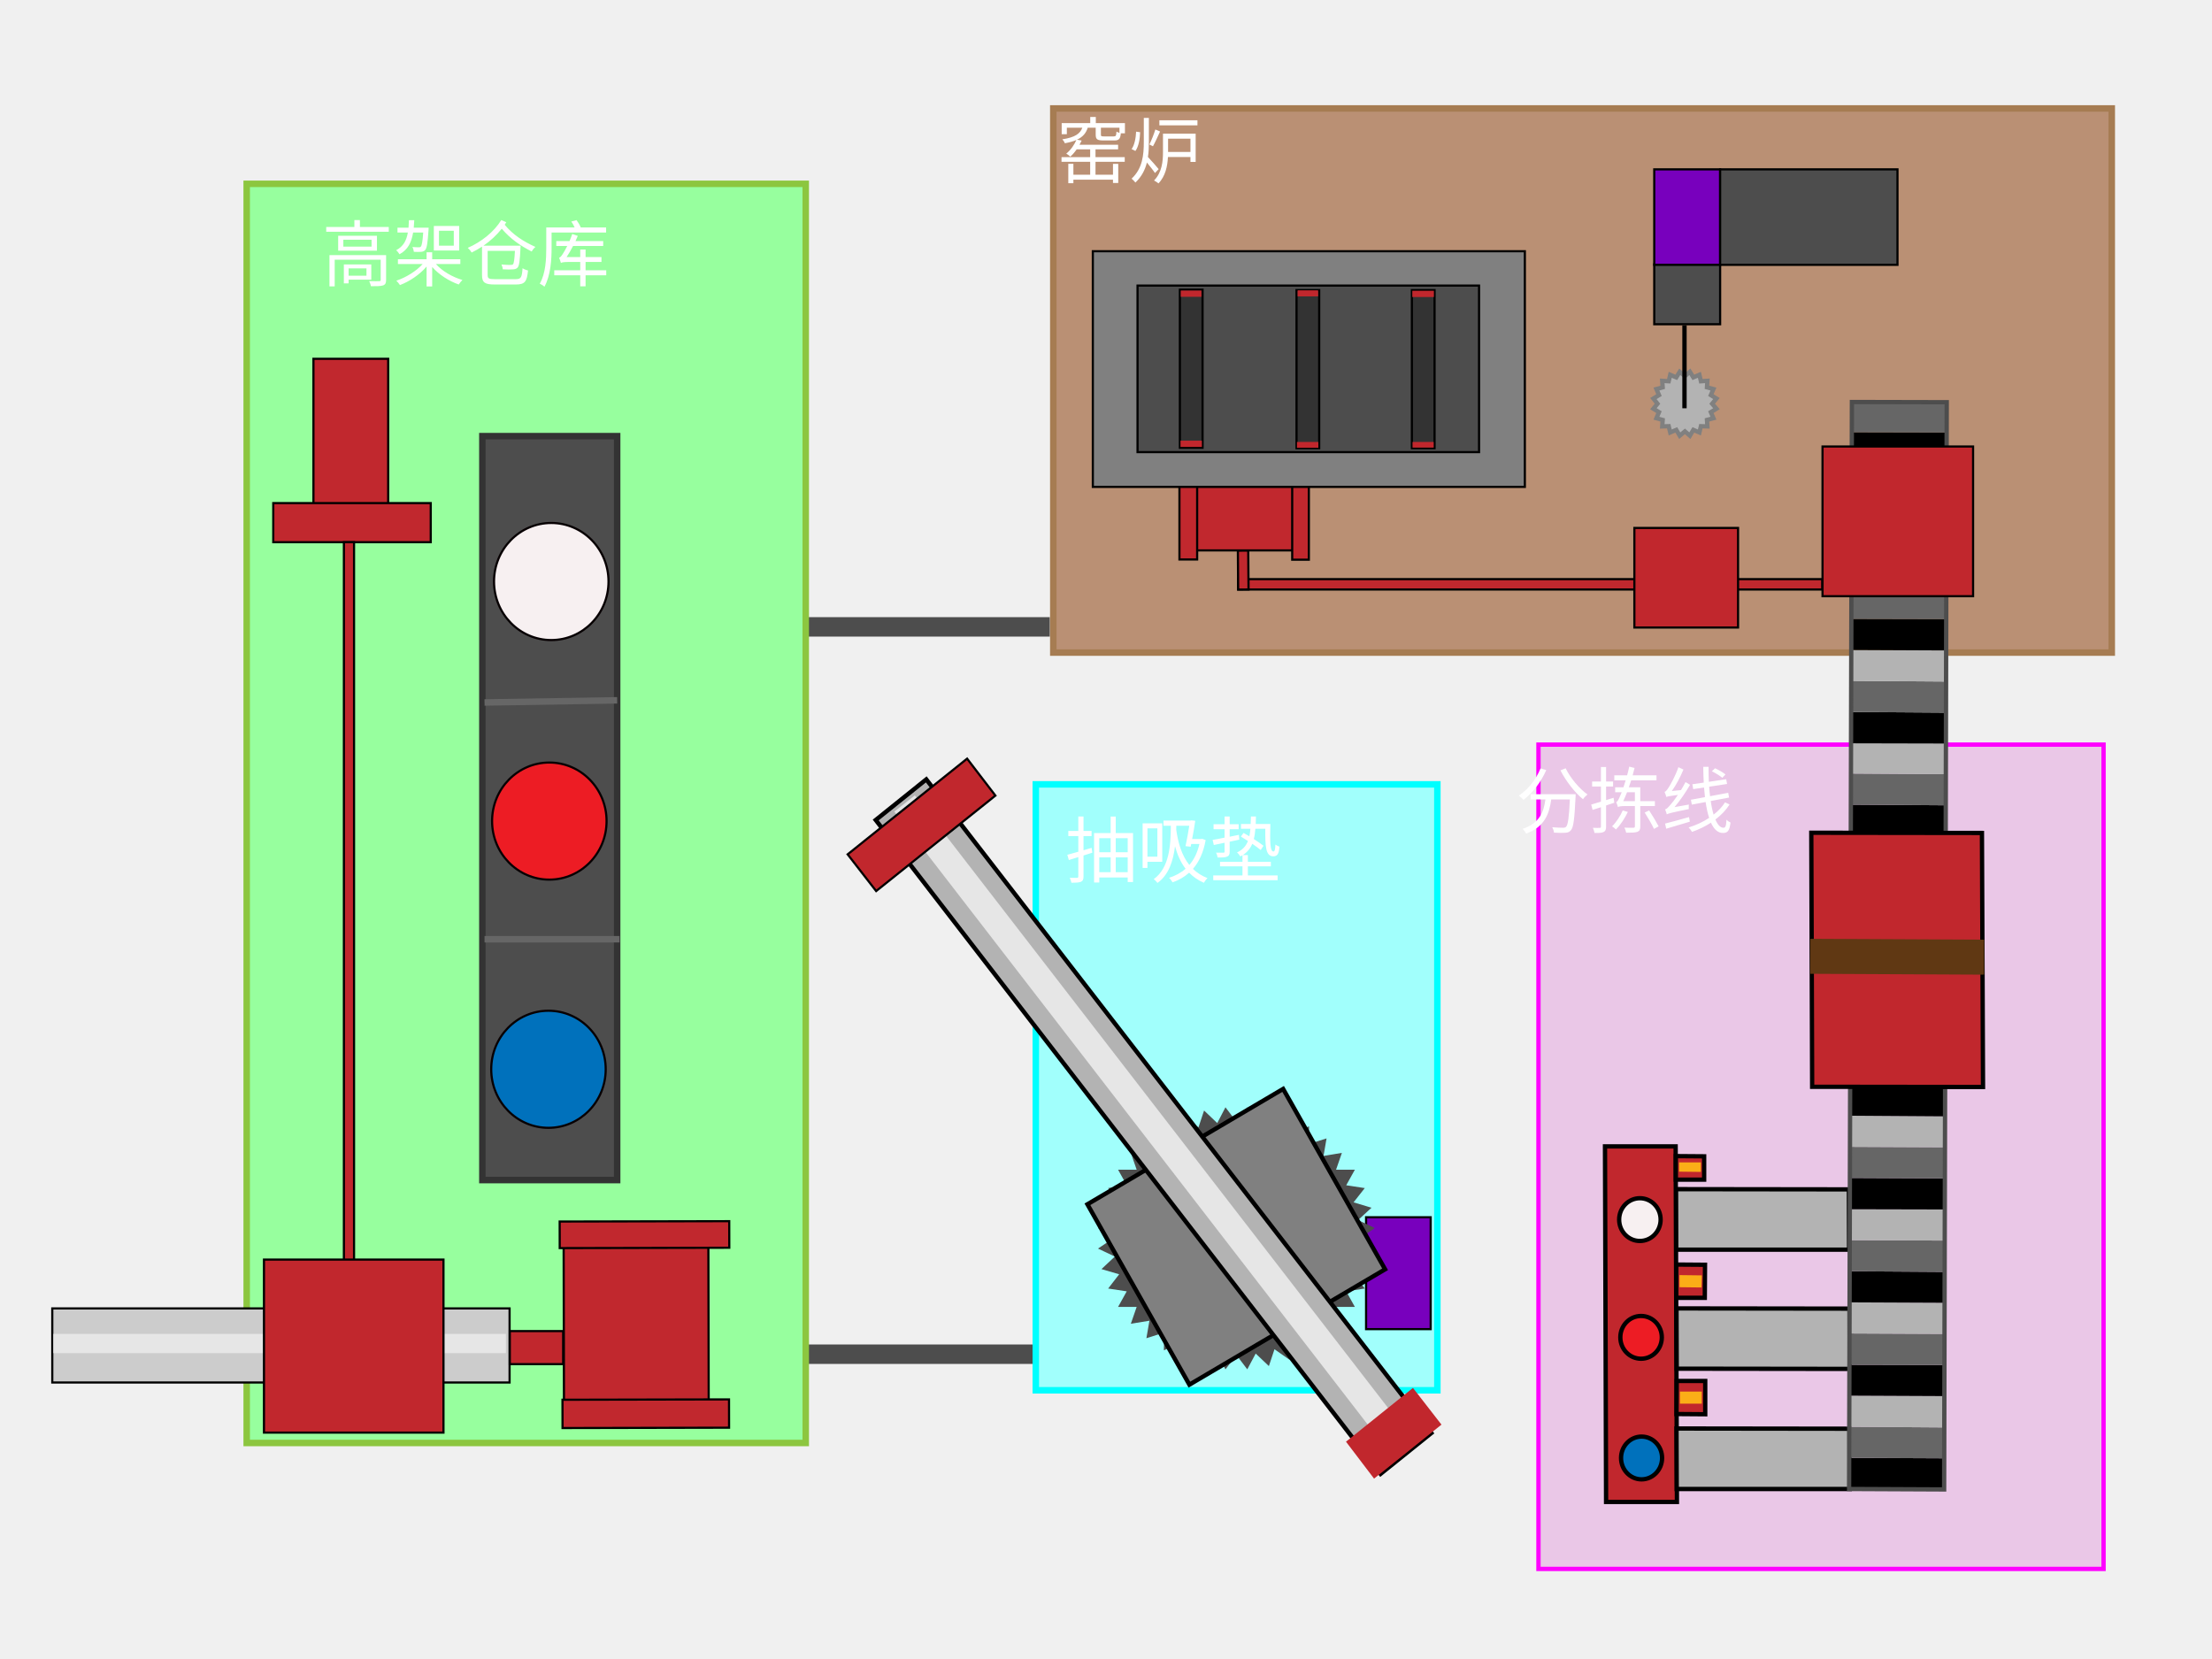
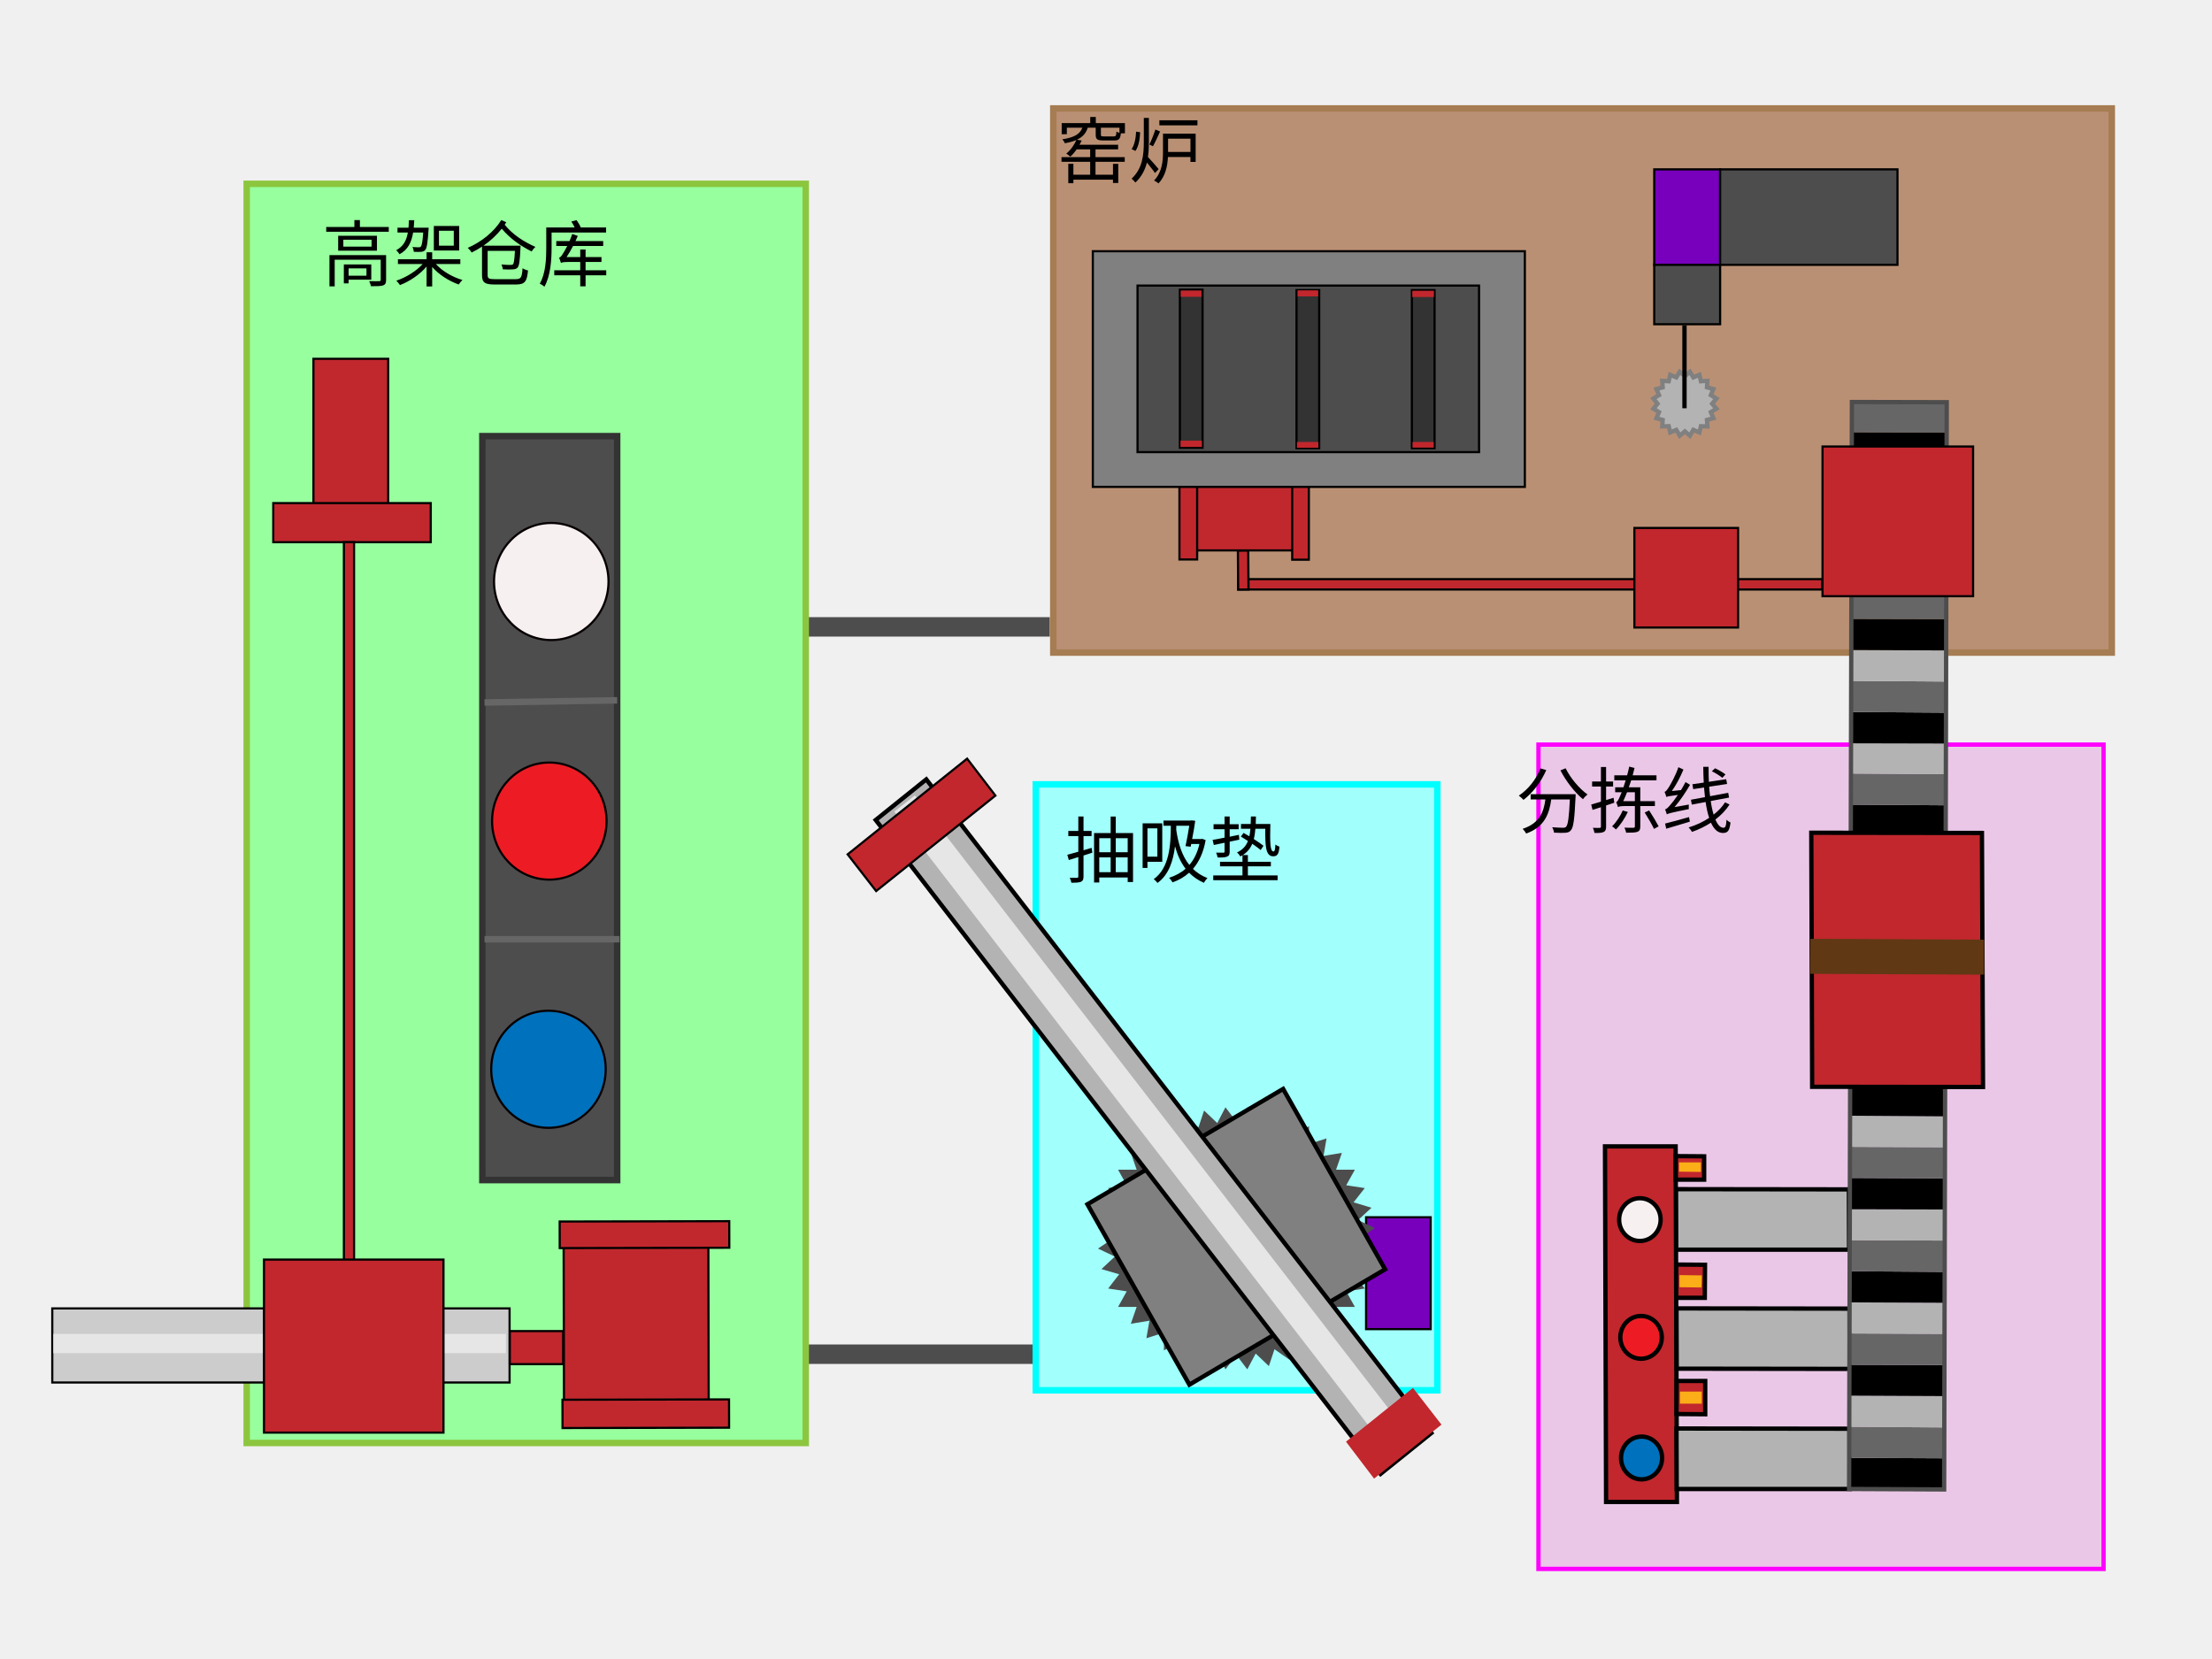
<svg xmlns="http://www.w3.org/2000/svg" xmlns:xlink="http://www.w3.org/1999/xlink" version="1.1" x="0px" y="0px" viewBox="0 0 1024 768" style="enable-background:new 0 0 1024 768;" xml:space="preserve" id="svg428">
  <defs id="defs432">
    <rect x="133.731" y="104.119" width="243.582" height="40.119" id="rect437" />
    <rect x="122.269" y="99.343" width="237.851" height="54.448" id="rect646" />
    <rect x="133.731" y="104.119" width="243.582" height="40.119" id="rect437-0" />
    <rect x="133.731" y="104.119" width="245.493" height="84.06" id="rect437-0-3" />
    <rect x="133.731" y="104.119" width="220.657" height="112.716" id="rect437-0-7" />
  </defs>
  <style type="text/css" id="style2">
	.st0{fill:none;stroke:#4D4D4D;stroke-width:9;stroke-miterlimit:10;}
	.st1{fill:#97FF9E;stroke:#8CC63F;stroke-width:3;stroke-miterlimit:10;}
	.st2{fill:#4D4D4D;stroke:#333333;stroke-width:3;stroke-miterlimit:10;}
	.st3{fill:#C1282E;stroke:#000000;stroke-miterlimit:10;}
	.st4{fill:none;stroke:#C1272D;stroke-width:3;stroke-miterlimit:10;}
	.st5{fill:#CCCCCC;stroke:#000000;stroke-miterlimit:10;}
	.st6{fill:none;stroke:#666666;stroke-width:3;stroke-miterlimit:10;}
	.st7{fill:#E6E6E6;}
	.st8{fill:#C1272D;stroke:#000000;stroke-miterlimit:10;}
	.st9{fill:#F7F0F1;stroke:#070002;stroke-miterlimit:10;}
	.st10{fill:#0071BC;stroke:#070002;stroke-miterlimit:10;}
	.st11{fill:#ED1C24;stroke:#070002;stroke-miterlimit:10;}
	.st12{fill:#C1272D;stroke:#020002;stroke-miterlimit:10;}
	.st13{fill:#C1282E;stroke:#000000;stroke-width:1;stroke-miterlimit:10;}
	.st14{fill:#A1FFFC;stroke:#00FFFF;stroke-width:3;stroke-miterlimit:10;}
	.st15{fill:#7800BD;stroke:#000000;stroke-miterlimit:10;}
	.st16{fill:#4D4D4D;}
	.st17{fill:#808080;stroke:#000000;stroke-width:2;stroke-miterlimit:10;}
	.st18{fill:#B3B3B3;stroke:#000000;stroke-width:2;stroke-miterlimit:10;}
	.st19{fill:#C1272D;}
	.st20{fill:#EAC7E7;stroke:#FF00FF;stroke-width:2;stroke-miterlimit:10;}
	.st21{fill:#C1272D;stroke:#000000;stroke-width:2;stroke-miterlimit:10;}
	.st22{fill:#F7F0F1;stroke:#000000;stroke-width:2;stroke-miterlimit:10;}
	.st23{fill:#ED1C24;stroke:#000000;stroke-width:2;stroke-miterlimit:10;}
	.st24{fill:#0071BC;stroke:#000000;stroke-width:2;stroke-miterlimit:10;}
	.st25{fill:#FBAE17;stroke:#FBAE17;stroke-width:2;stroke-miterlimit:10;}
	.st26{fill:#BA9074;stroke:#A67C52;stroke-width:3;stroke-miterlimit:10;}
	.st27{fill:#808080;stroke:#000000;stroke-miterlimit:10;}
	.st28{fill:#4D4D4D;stroke:#000000;stroke-miterlimit:10;}
	.st29{fill:#333333;stroke:#000000;stroke-miterlimit:10;}
	.st30{fill:#B3B3B3;stroke:#808080;stroke-width:2;stroke-miterlimit:10;}
	.st31{fill:none;stroke:#000000;stroke-width:2;stroke-miterlimit:10;}
	.st32{fill:#666666;}
	.st33{fill:#B3B3B3;}
	.st34{fill:none;stroke:#4D4D4D;stroke-width:2;stroke-miterlimit:10;}
	.st35{fill:#603813;}
</style>
  <g id="Ebene_1">
    <path class="st0" d="M372.3,308.1" id="path4" />
    <path class="st0" d="M373.7,503.2" id="path6" />
    <line class="st0" x1="372.7" y1="626.9" x2="479.7" y2="626.9" id="line8" />
    <line class="st0" x1="374.2" y1="290.2" x2="486" y2="290.2" id="line10" />
  </g>
  <g id="Hochregallager">
    <a xlink:href="https://neo-ideas.de/IT2/#Hochregal" id="a15">
      <rect x="114.2" y="85.1" class="st1" width="258.8" height="582.9" id="rect13" />
    </a>
    <a xlink:href="https://neo-ideas.de/IT2/#Hochregal" id="a19">
      <rect x="223.3" y="201.9" class="st2" width="62.4" height="344.4" id="rect17" />
    </a>
    <a xlink:href="https://neo-ideas.de/IT2/#Hochregal" id="a23">
      <rect x="145.1" y="166.1" class="st3" width="34.6" height="70.6" id="rect21" />
    </a>
    <a xlink:href="https://neo-ideas.de/IT2/#Hochregal" id="a27">
      <rect x="126.5" y="232.9" class="st3" width="72.9" height="18.1" id="rect25" />
    </a>
    <a xlink:href="https://neo-ideas.de/IT2/#Hochregal" id="a31">
      <rect x="126.4" y="613.7" class="st4" width="52.3" height="21" id="rect29" />
    </a>
    <a xlink:href="https://neo-ideas.de/IT2/#Hochregal" id="a35">
      <rect x="159.2" y="251" class="st3" width="4.7" height="360.6" id="rect33" />
    </a>
    <a xlink:href="https://neo-ideas.de/IT2/#Hochregal" id="a39">
      <rect x="24.2" y="605.7" class="st5" width="211.7" height="34.3" id="rect37" />
    </a>
    <a xlink:href="https://neo-ideas.de/IT2/#Hochregal" id="a43">
      <line class="st6" x1="224.3" y1="325.2" x2="285.7" y2="324.2" id="line41" />
    </a>
    <a xlink:href="https://neo-ideas.de/IT2/#Hochregal" id="a47">
      <rect x="24.7" y="617.5" class="st7" width="209.5" height="8.9" id="rect45" />
    </a>
    <a xlink:href="https://neo-ideas.de/IT2/#Hochregal" id="a51">
      <line class="st6" x1="224.3" y1="434.8" x2="286.8" y2="434.8" id="line49" />
    </a>
    <a xlink:href="https://neo-ideas.de/IT2/#Hochregal" id="a55">
      <rect x="122.2" y="583.1" class="st8" width="83.1" height="80.1" id="rect53" />
    </a>
    <a xlink:href="https://neo-ideas.de/IT2/#Hochregal" id="a59">
      <ellipse class="st9" cx="255.2" cy="269.2" rx="26.5" ry="27.1" id="ellipse57" />
    </a>
    <a xlink:href="https://neo-ideas.de/IT2/#Hochregal" id="a63">
      <ellipse class="st10" cx="253.9" cy="495" rx="26.5" ry="27.1" id="ellipse61" />
    </a>
    <a xlink:href="https://neo-ideas.de/IT2/#Hochregal" id="a67">
      <ellipse class="st11" cx="254.3" cy="380.1" rx="26.5" ry="27.1" id="ellipse65" />
    </a>
    <a xlink:href="https://neo-ideas.de/IT2/#Hochregal" id="a71">
      <rect x="236" y="616.2" class="st12" width="24.7" height="15.3" id="rect69" />
    </a>
    <a xlink:href="https://neo-ideas.de/IT2/#Hochregal" id="a75">
      <rect x="261" y="571.3" transform="matrix(1 -2.072078e-03 2.072078e-03 1 -1.2691 0.6115)" class="st13" width="67" height="83" id="rect73" />
    </a>
    <a xlink:href="https://neo-ideas.de/IT2/#Hochregal" id="a79">
      <rect x="260.4" y="647.9" transform="matrix(1 -2.072078e-03 2.072078e-03 1 -1.3554 0.621)" class="st13" width="77.1" height="13.1" id="rect77" />
    </a>
    <a xlink:href="https://neo-ideas.de/IT2/#Hochregal" id="a83">
      <rect x="259.1" y="565.4" transform="matrix(1 -2.072078e-03 2.072078e-03 1 -1.1837 0.6194)" class="st13" width="78.5" height="12.3" id="rect81" />
    </a>
-     <text xml:space="preserve" style="enable-background:new 0 0 1024 768;font-size:33.333px;font-family:Roboto;-inkscape-font-specification:Roboto;text-align:center;text-anchor:middle;fill:#ffffff" x="234.985" y="129.91" id="text448">
-       <tspan id="tspan446" x="239.917" y="129.91">高架仓库 </tspan>
+     <text xml:space="preserve" style="font-size:33.333px;font-family:Roboto;-inkscape-font-specification:Roboto;text-align:center;text-anchor:middle;fill:#ffffff" x="234.985" y="129.91" id="text448">
+       <tspan id="tspan446" x="239.917" y="129.91" style="fill:#000000">高架仓库 </tspan>
    </text>
  </g>
  <g id="Vakuum-Sauggreifer">
    <a xlink:href="https://neo-ideas.de/IT2/#Sauggreifer" id="a88">
      <rect x="479.5" y="363.1" class="st14" width="185.9" height="280.5" id="rect86" />
    </a>
    <a xlink:href="https://neo-ideas.de/IT2/#Sauggreifer" id="a92">
      <path class="st0" d="M476.7,512.4" id="path90" />
    </a>
    <a xlink:href="https://neo-ideas.de/IT2/#Sauggreifer" id="a96">
      <rect x="632.4" y="563.5" class="st15" width="29.9" height="51.8" id="rect94" />
    </a>
    <a xlink:href="https://neo-ideas.de/IT2/#Sauggreifer" id="a100">
      <polygon class="st16" points="572.4,519.3 577.4,512.6 581.3,519.9 587.4,514.1 590,521.9 597,517 598.3,525.1 606,521.4     605.9,529.6 614.1,527 612.7,535.1 621.2,533.7 618.5,541.5 627.2,541.5 623.2,548.7 631.8,550 626.6,556.6 634.9,559.1     628.7,564.8 636.4,568.5 629.4,573.3 636.4,578 628.7,581.7 634.9,587.5 626.6,589.9 631.8,596.5 623.2,597.8 627.2,605     618.5,605 621.2,612.8 612.7,611.4 614.1,619.5 605.9,616.9 606,625.1 598.3,621.4 597,629.5 590,624.6 587.4,632.4 581.3,626.6     577.4,633.9 572.4,627.3 567.3,633.9 563.5,626.6 557.4,632.4 554.8,624.6 547.8,629.5 546.5,621.4 538.8,625.1 538.9,616.9     530.7,619.5 532.1,611.4 523.5,612.8 526.2,605 517.6,605 521.6,597.8 513,596.5 518.1,589.9 509.9,587.5 516.1,581.7 508.3,578     515.3,573.3 508.3,568.5 516.1,564.8 509.9,559.1 518.1,556.6 513,550 521.6,548.7 517.6,541.5 526.2,541.5 523.5,533.7     532.1,535.1 530.7,527 538.9,529.6 538.8,521.4 546.5,525.1 547.8,517 554.8,521.9 557.4,514.1 563.5,519.9 567.3,512.6   " id="polygon98" />
    </a>
    <a xlink:href="https://neo-ideas.de/IT2/#Sauggreifer" id="a104">
      <polygon class="st17" points="641.2,587.6 550.6,641 503.4,557.5 594,504.1   " id="polygon102" />
    </a>
    <a xlink:href="https://neo-ideas.de/IT2/#Sauggreifer" id="a108">
      <polygon class="st18" points="662.6,663.4 639.1,682.3 405.4,379.6 428.8,360.8   " id="polygon106" />
    </a>
    <a xlink:href="https://neo-ideas.de/IT2/#Sauggreifer" id="a112">
      <polygon class="st7" points="655.5,668.5 646,676.1 414,375.7 423.5,368.2   " id="polygon110" />
    </a>
    <a xlink:href="https://neo-ideas.de/IT2/#Sauggreifer" id="a116">
      <polygon class="st8" points="447.7,351.2 392.4,395.5 405.6,412.5 460.8,368.3   " id="polygon114" />
    </a>
    <polygon class="st19" points="654.1,642.5 623.1,667.4 636.1,684.5 667.3,659.5  " id="polygon118" />
-     <text xml:space="preserve" style="enable-background:new 0 0 1024 768;font-size:33.333px;font-family:Roboto;-inkscape-font-specification:Roboto;text-align:center;text-anchor:middle;fill:#ffffff" x="562.627" y="405.97" id="text506">
-       <tspan id="tspan504" x="567.558" y="405.97">抽吸垫 </tspan>
+     <text xml:space="preserve" style="font-size:33.333px;font-family:Roboto;-inkscape-font-specification:Roboto;text-align:center;text-anchor:middle;fill:#ffffff" x="562.627" y="405.97" id="text506">
+       <tspan id="tspan504" x="567.558" y="405.97" style="fill:#000000">抽吸垫 </tspan>
    </text>
  </g>
  <g id="Sortierstrecke">
    <a xlink:href="https://neo-ideas.de/IT2/#Sortier" id="a123">
      <rect x="712.2" y="344.7" class="st20" width="261.6" height="381.6" id="rect121" />
    </a>
    <a xlink:href="https://neo-ideas.de/IT2/#Sortier" id="a127">
      <polygon class="st18" points="856,578.5 775.9,578.5 775.8,550.5 855.9,550.6   " id="polygon125" />
    </a>
    <a xlink:href="https://neo-ideas.de/IT2/#Sortier" id="a131">
      <polygon class="st21" points="776.3,695.3 743.5,695.3 743,530.7 775.7,530.7   " id="polygon129" />
    </a>
    <a xlink:href="https://neo-ideas.de/IT2/#Sortier" id="a135">
      <ellipse transform="matrix(1.342764e-03 -1 1 1.342764e-03 193.5322 1322.929)" class="st22" cx="759.1" cy="564.6" rx="9.9" ry="9.6" id="ellipse133" />
    </a>
    <a xlink:href="https://neo-ideas.de/IT2/#Sortier" id="a139">
      <ellipse class="st23" cx="759.7" cy="619.1" rx="9.6" ry="9.9" id="ellipse137" />
    </a>
    <a xlink:href="https://neo-ideas.de/IT2/#Sortier" id="a143">
      <ellipse transform="matrix(3.272346e-03 -1 1 3.272346e-03 82.443 1432.629)" class="st24" cx="759.9" cy="675" rx="9.9" ry="9.5" id="ellipse141" />
    </a>
    <a xlink:href="https://neo-ideas.de/IT2/#Sortier" id="a147">
      <polygon class="st18" points="856.3,633.7 776.2,633.6 776.1,605.7 856.2,605.8   " id="polygon145" />
    </a>
    <a xlink:href="https://neo-ideas.de/IT2/#Sortier" id="a151">
      <polygon class="st18" points="856.3,689.3 776.2,689.3 776.1,661.3 856.2,661.4   " id="polygon149" />
    </a>
    <a xlink:href="https://neo-ideas.de/IT2/#Sortier" id="a155">
      <polygon class="st21" points="776,600.8 776,585.4 789.3,585.5 789.2,600.8   " id="polygon153" />
    </a>
    <a xlink:href="https://neo-ideas.de/IT2/#Sortier" id="a159">
      <polygon class="st21" points="775.8,546.1 775.8,535.2 788.9,535.3 788.9,546.1   " id="polygon157" />
    </a>
    <a xlink:href="https://neo-ideas.de/IT2/#Sortier" id="a163">
      <polygon class="st25" points="778.5,594.9 778.5,591.3 786.8,591.4 786.7,595   " id="polygon161" />
    </a>
    <a xlink:href="https://neo-ideas.de/IT2/#Sortier" id="a167">
      <polygon class="st25" points="778.3,541.4 778.3,539.1 786.4,539.1 786.4,541.5   " id="polygon165" />
    </a>
    <a xlink:href="https://neo-ideas.de/IT2/#Sortier" id="a171">
      <polygon class="st21" points="776.1,654.6 776.2,639.3 789.4,639.3 789.4,654.7   " id="polygon169" />
    </a>
    <a xlink:href="https://neo-ideas.de/IT2/#Sortier" id="a175">
      <polygon class="st25" points="778.7,648.8 778.7,645.2 786.8,645.2 786.8,648.8   " id="polygon173" />
    </a>
-     <text xml:space="preserve" style="enable-background:new 0 0 1024 768;font-size:33.333px;font-family:Roboto;-inkscape-font-specification:Roboto;text-align:center;text-anchor:middle;fill:#ffffff" x="771.821" y="383.045" id="text514">
-       <tspan id="tspan512" x="776.753" y="383.045">分拣线 </tspan>
+     <text xml:space="preserve" style="font-size:33.333px;font-family:Roboto;-inkscape-font-specification:Roboto;text-align:center;text-anchor:middle;fill:#ffffff" x="771.821" y="383.045" id="text514">
+       <tspan id="tspan512" x="776.753" y="383.045" style="fill:#000000">分拣线 </tspan>
    </text>
  </g>
  <g id="Brennofen_mit_Bohrstation">
    <a xlink:href="https://neo-ideas.de/IT2/#Brennofen" id="a180">
      <rect x="487.6" y="50.2" class="st26" width="490" height="251.9" id="rect178" />
    </a>
    <path class="st0" d="M483.9,294.2" id="path182" />
    <path class="st0" d="M374.3,294.2" id="path184" />
    <a xlink:href="https://neo-ideas.de/IT2/#Brennofen" id="a188">
      <rect x="573.2" y="268.1" class="st3" width="270.4" height="4.8" id="rect186" />
    </a>
    <a xlink:href="https://neo-ideas.de/IT2/#Brennofen" id="a192">
      <rect x="550.2" y="225.2" class="st3" width="52" height="29.6" id="rect190" />
    </a>
    <a xlink:href="https://neo-ideas.de/IT2/#Brennofen" id="a196">
      <rect x="546" y="224.9" class="st3" width="8.2" height="34.1" id="rect194" />
    </a>
    <a xlink:href="https://neo-ideas.de/IT2/#Brennofen" id="a200">
      <rect x="598.2" y="224.4" class="st3" width="7.7" height="34.7" id="rect198" />
    </a>
    <a xlink:href="https://neo-ideas.de/IT2/#Brennofen" id="a204">
      <rect x="756.6" y="244.4" class="st8" width="48" height="46.1" id="rect202" />
    </a>
    <a xlink:href="https://neo-ideas.de/IT2/#Brennofen" id="a208">
      <rect x="505.9" y="116.3" class="st27" width="200" height="109.1" id="rect206" />
    </a>
    <a xlink:href="https://neo-ideas.de/IT2/#Brennofen" id="a212">
      <rect x="526.6" y="132.2" class="st28" width="158.1" height="77.1" id="rect210" />
    </a>
    <a xlink:href="https://neo-ideas.de/IT2/#Brennofen" id="a216">
      <rect x="546.2" y="134.1" class="st29" width="10.5" height="73.2" id="rect214" />
    </a>
    <a xlink:href="https://neo-ideas.de/IT2/#Brennofen" id="a220">
      <rect x="653.6" y="134.3" class="st29" width="10.5" height="73.2" id="rect218" />
    </a>
    <a xlink:href="https://neo-ideas.de/IT2/#Brennofen" id="a224">
      <rect x="600.2" y="134.3" class="st29" width="10.5" height="73.2" id="rect222" />
    </a>
    <a xlink:href="https://neo-ideas.de/IT2/#Brennofen" id="a228">
      <rect x="546.6" y="134.5" class="st19" width="9.6" height="2.9" id="rect226" />
    </a>
    <a xlink:href="https://neo-ideas.de/IT2/#Brennofen" id="a232">
      <rect x="653.9" y="204.6" class="st19" width="9.8" height="2.6" id="rect230" />
    </a>
    <a xlink:href="https://neo-ideas.de/IT2/#Brennofen" id="a236">
      <rect x="653.8" y="134.6" class="st19" width="10" height="2.9" id="rect234" />
    </a>
    <a xlink:href="https://neo-ideas.de/IT2/#Brennofen" id="a240">
      <rect x="600.4" y="204.6" class="st19" width="9.9" height="2.7" id="rect238" />
    </a>
    <a xlink:href="https://neo-ideas.de/IT2/#Brennofen" id="a244">
      <rect x="600.7" y="134.4" class="st19" width="9.5" height="2.8" id="rect242" />
    </a>
    <a xlink:href="https://neo-ideas.de/IT2/#Brennofen" id="a248">
      <rect x="546.5" y="204" class="st19" width="9.9" height="2.9" id="rect246" />
    </a>
    <a xlink:href="https://neo-ideas.de/IT2/#Brennofen" id="a252">
      <rect x="573.1" y="254.9" transform="matrix(1 -7.439148e-03 7.439148e-03 1 -1.9473 4.2888)" class="st3" width="4.8" height="18" id="rect250" />
    </a>
    <a xlink:href="https://neo-ideas.de/IT2/#Brennofen" id="a256">
      <polygon class="st30" points="780,174.1 782.3,172.1 783.9,174.7 786.7,173.5 787.4,176.5 790.4,176.3 790.2,179.3 793.2,180.1     792,182.9 794.6,184.5 792.6,186.9 794.6,189.2 792,190.8 793.2,193.6 790.2,194.4 790.4,197.4 787.4,197.3 786.7,200.2     783.9,199 782.3,201.7 780,199.7 777.6,201.7 776,199 773.2,200.2 772.5,197.3 769.5,197.4 769.7,194.4 766.8,193.6 768,190.8     765.4,189.2 767.3,186.9 765.4,184.5 768,182.9 766.8,180.1 769.7,179.3 769.5,176.3 772.5,176.5 773.2,173.5 776,174.7     777.6,172.1   " id="polygon254" />
    </a>
    <a xlink:href="https://neo-ideas.de/IT2/#Brennofen" id="a260">
      <rect x="765.8" y="122.4" class="st28" width="30.5" height="27.7" id="rect258" />
    </a>
    <a xlink:href="https://neo-ideas.de/IT2/#Brennofen" id="a264">
      <line class="st31" x1="779.8" y1="189" x2="779.8" y2="150.6" id="line262" />
    </a>
    <a xlink:href="https://neo-ideas.de/IT2/#Brennofen" id="a268">
      <rect x="765.8" y="78.4" class="st15" width="30.5" height="44.2" id="rect266" />
    </a>
    <a xlink:href="https://neo-ideas.de/IT2/#Brennofen" id="a272">
      <rect x="796.3" y="78.4" class="st28" width="82.1" height="44.2" id="rect270" />
    </a>
-     <text xml:space="preserve" style="enable-background:new 0 0 1024 768;font-size:33.333px;font-family:Roboto;-inkscape-font-specification:Roboto;text-align:center;text-anchor:middle;fill:#ffffff" x="538.746" y="82.149" id="text510">
-       <tspan id="tspan508" x="547.08" y="82.149">窑炉 </tspan>
+     <text xml:space="preserve" style="font-size:33.333px;font-family:Roboto;-inkscape-font-specification:Roboto;text-align:center;text-anchor:middle;fill:#ffffff" x="538.746" y="82.149" id="text510">
+       <tspan id="tspan508" x="547.08" y="82.149" style="fill:#000000">窑炉 </tspan>
    </text>
  </g>
  <g id="Förderband">
    <a xlink:href="https://neo-ideas.de/IT2/#Sortier" id="a277">
      <polygon points="856.3,674.9 856.2,689.3 899.8,689.5 899.8,675.1   " id="polygon275" />
    </a>
    <a xlink:href="https://neo-ideas.de/IT2/#Sortier" id="a281">
      <polygon class="st32" points="856.3,660.5 856.3,674.9 899.8,675.1 899.8,660.8   " id="polygon279" />
    </a>
    <a xlink:href="https://neo-ideas.de/IT2/#Sortier" id="a285">
      <polygon class="st33" points="856.3,646.1 856.3,660.5 899.8,660.8 899.9,646.3   " id="polygon283" />
    </a>
    <a xlink:href="https://neo-ideas.de/IT2/#Sortier" id="a289">
      <polygon points="856.3,631.8 856.3,646.1 899.9,646.3 899.9,631.9   " id="polygon287" />
    </a>
    <a xlink:href="https://neo-ideas.de/IT2/#Sortier" id="a293">
      <polygon class="st32" points="856.4,617.3 856.3,631.8 899.9,631.9 899.9,617.5   " id="polygon291" />
    </a>
    <a xlink:href="https://neo-ideas.de/IT2/#Sortier" id="a297">
      <polygon class="st33" points="856.4,602.9 856.4,617.3 899.9,617.5 900,603.1   " id="polygon295" />
    </a>
    <a xlink:href="https://neo-ideas.de/IT2/#Sortier" id="a301">
      <polygon points="856.4,588.5 856.4,602.9 900,603.1 900,588.8   " id="polygon299" />
    </a>
    <a xlink:href="https://neo-ideas.de/IT2/#Sortier" id="a305">
      <polygon class="st32" points="856.5,574.1 856.4,588.5 900,588.8 900,574.3   " id="polygon303" />
    </a>
    <a xlink:href="https://neo-ideas.de/IT2/#Sortier" id="a309">
      <polygon class="st33" points="856.5,559.8 856.5,574.1 900,574.3 900,559.9   " id="polygon307" />
    </a>
    <a xlink:href="https://neo-ideas.de/IT2/#Sortier" id="a313">
      <polygon points="856.5,545.3 856.5,559.8 900,559.9 900.1,545.5   " id="polygon311" />
    </a>
    <a xlink:href="https://neo-ideas.de/IT2/#Sortier" id="a317">
      <polygon class="st32" points="856.5,530.9 856.5,545.3 900.1,545.5 900.1,531.1   " id="polygon315" />
    </a>
    <a xlink:href="https://neo-ideas.de/IT2/#Sortier" id="a321">
      <polygon class="st33" points="856.6,516.5 856.5,530.9 900.1,531.1 900.1,516.8   " id="polygon319" />
    </a>
    <a xlink:href="https://neo-ideas.de/IT2/#Sortier" id="a325">
      <polygon points="856.6,502.1 856.5,516.5 900.1,516.8 900.1,502.4   " id="polygon323" />
    </a>
    <a xlink:href="https://neo-ideas.de/IT2/#Sortier" id="a329">
      <polygon class="st32" points="856.6,487.8 856.6,502.1 900.1,502.4 900.1,488   " id="polygon327" />
    </a>
    <a xlink:href="https://neo-ideas.de/IT2/#Sortier" id="a333">
      <polygon class="st33" points="856.6,473.4 856.6,487.8 900.1,488 900.2,473.6   " id="polygon331" />
    </a>
    <a xlink:href="https://neo-ideas.de/IT2/#Sortier" id="a337">
      <polygon points="856.6,459 856.6,473.4 900.2,473.6 900.2,459.1   " id="polygon335" />
    </a>
    <a xlink:href="https://neo-ideas.de/IT2/#Sortier" id="a341">
      <polygon class="st32" points="856.7,444.6 856.6,459 900.2,459.1 900.2,444.8   " id="polygon339" />
    </a>
    <a xlink:href="https://neo-ideas.de/IT2/#Sortier" id="a345">
      <polygon class="st33" points="856.7,430.1 856.7,444.6 900.2,444.8 900.3,430.4   " id="polygon343" />
    </a>
    <a xlink:href="https://neo-ideas.de/IT2/#Sortier" id="a349">
      <polygon points="856.7,415.6 856.7,430.1 900.3,430.2 900.3,415.9   " id="polygon347" />
    </a>
    <a xlink:href="https://neo-ideas.de/IT2/#Sortier" id="a353">
      <polygon class="st32" points="856.8,401.2 856.7,415.6 900.3,415.9 900.3,401.5   " id="polygon351" />
    </a>
    <a xlink:href="https://neo-ideas.de/IT2/#Sortier" id="a357">
      <polygon class="st33" points="856.8,386.9 856.8,401.2 900.3,401.5 900.3,387.1   " id="polygon355" />
    </a>
    <a xlink:href="https://neo-ideas.de/IT2/#Sortier" id="a361">
      <polygon points="856.8,372.5 856.8,386.9 900.4,387.1 900.4,372.8   " id="polygon359" />
    </a>
    <a xlink:href="https://neo-ideas.de/IT2/#Sortier" id="a365">
      <polygon class="st32" points="856.9,358.1 856.8,372.5 900.4,372.8 900.4,358.4   " id="polygon363" />
    </a>
    <a xlink:href="https://neo-ideas.de/IT2/#Sortier" id="a369">
      <polygon class="st33" points="856.9,343.8 856.9,358.1 900.4,358.4 900.5,344   " id="polygon367" />
    </a>
    <a xlink:href="https://neo-ideas.de/IT2/#Sortier" id="a373">
      <polygon points="857.2,329.6 857.2,344.1 900.8,344.2 900.8,329.9   " id="polygon371" />
    </a>
    <polygon class="st32" points="857.3,315.2 857.2,329.6 900.8,329.9 900.8,315.5  " id="polygon375" />
    <a xlink:href="https://neo-ideas.de/IT2/#Brennofen" id="a379">
      <polygon class="st33" points="857.3,300.9 857.3,315.2 900.8,315.5 900.8,301.1   " id="polygon377" />
    </a>
    <a xlink:href="https://neo-ideas.de/IT2/#Brennofen" id="a383">
      <polygon points="857.3,286.5 857.3,300.9 900.8,301.1 900.9,286.6   " id="polygon381" />
    </a>
    <a xlink:href="https://neo-ideas.de/IT2/#Brennofen" id="a387">
      <polygon class="st32" points="857.4,272.1 857.3,286.5 900.9,286.6 900.9,272.2   " id="polygon385" />
    </a>
    <a xlink:href="https://neo-ideas.de/IT2/#Brennofen" id="a391">
      <polygon class="st33" points="857.4,257.6 857.4,272.1 900.9,272.2 900.9,257.9   " id="polygon389" />
    </a>
    <a xlink:href="https://neo-ideas.de/IT2/#Brennofen" id="a395">
      <polygon points="857.4,243.2 857.4,257.6 900.9,257.9 901,243.5   " id="polygon393" />
    </a>
    <a xlink:href="https://neo-ideas.de/IT2/#Brennofen" id="a399">
      <polygon class="st32" points="857.4,228.9 857.4,243.2 901,243.5 901,229.1   " id="polygon397" />
    </a>
    <a xlink:href="https://neo-ideas.de/IT2/#Brennofen" id="a403">
      <polygon class="st33" points="857.5,214.5 857.4,228.9 901,229.1 901,214.7   " id="polygon401" />
    </a>
    <a xlink:href="https://neo-ideas.de/IT2/#Brennofen" id="a407">
      <polygon points="857.5,200.1 857.5,214.5 901,214.7 901,200.2   " id="polygon405" />
    </a>
    <a xlink:href="https://neo-ideas.de/IT2/#Brennofen" id="a411">
      <polygon class="st32" points="857.5,185.7 857.5,200.1 901,200.2 901.1,185.9   " id="polygon409" />
    </a>
    <polygon class="st34" points="856,689.3 857.3,186.1 901.2,186.2 900,689.5  " id="polygon413" />
    <a xlink:href="https://neo-ideas.de/IT2/#Sortier" id="a417">
      <polygon class="st21" points="918,503.2 838.9,503.1 838.5,385.5 917.5,385.6   " id="polygon415" />
    </a>
    <a xlink:href="https://neo-ideas.de/IT2/#Sortier" id="a421">
      <polygon class="st35" points="838,450.8 838,434.6 918.5,435 918.5,451.2   " id="polygon419" />
    </a>
    <a xlink:href="https://neo-ideas.de/IT2/#Brennofen" id="a425">
      <rect x="843.7" y="206.7" class="st8" width="69.7" height="69.3" id="rect423" />
    </a>
  </g>
</svg>
